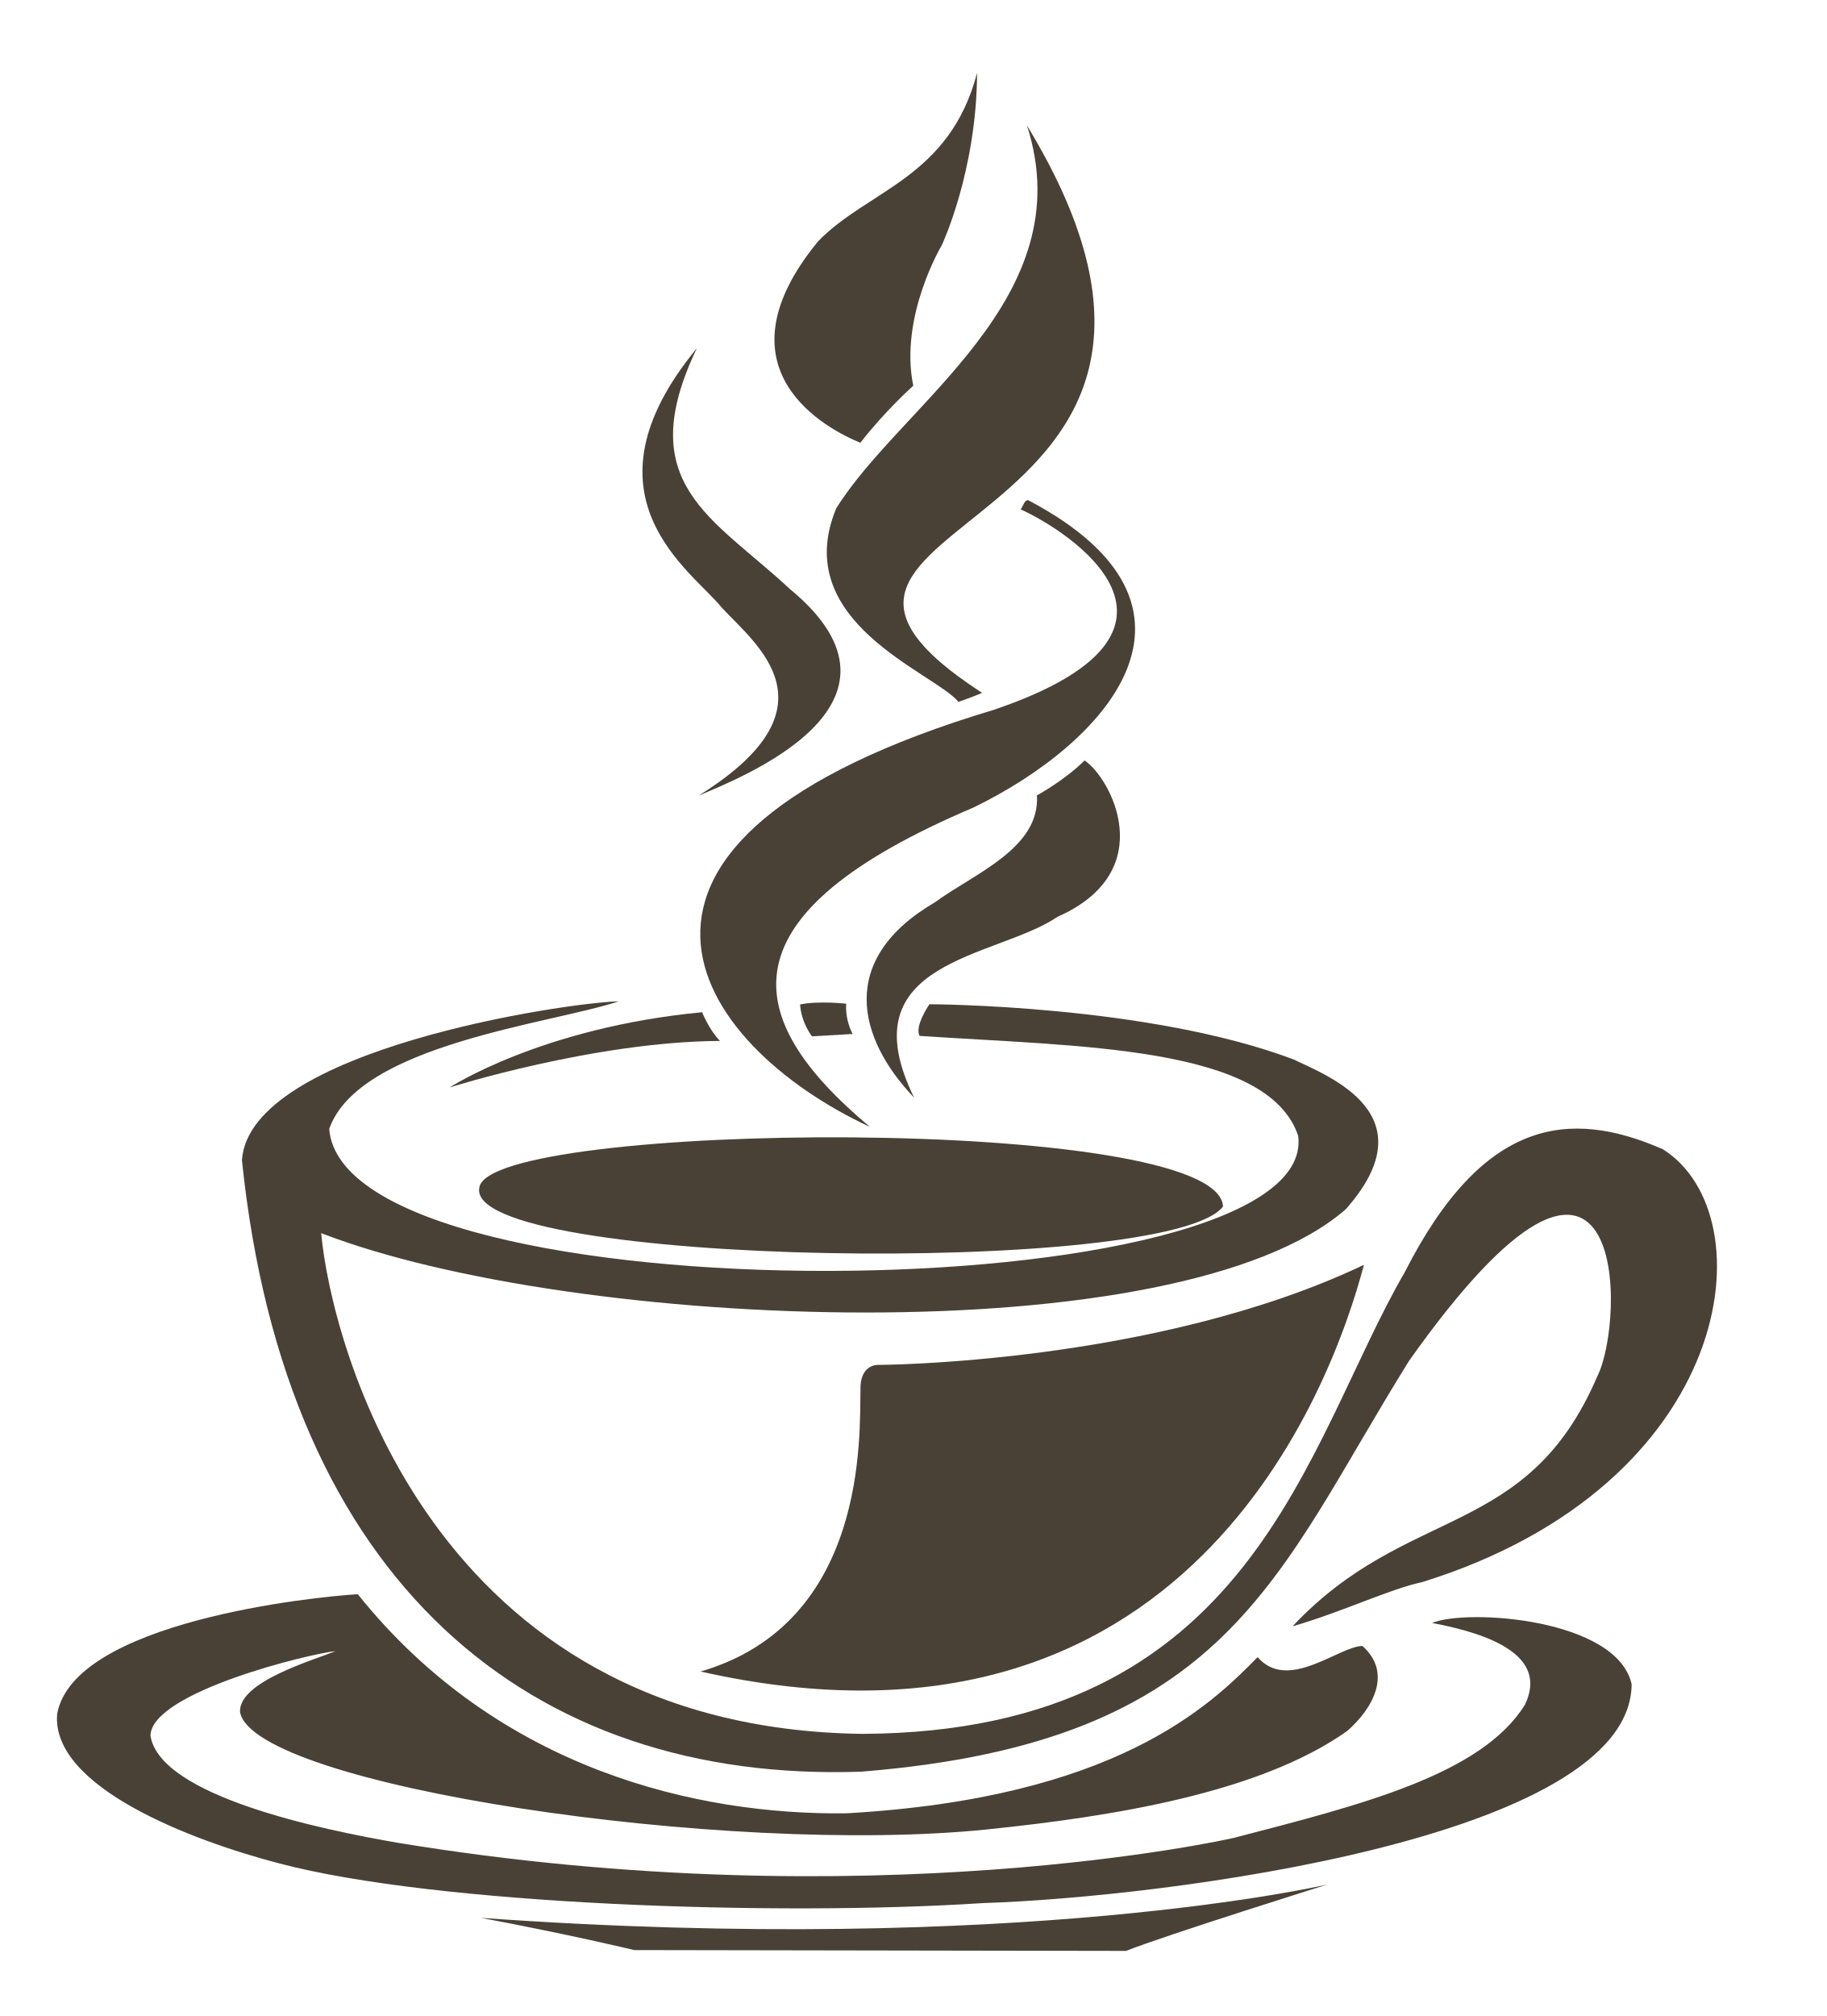
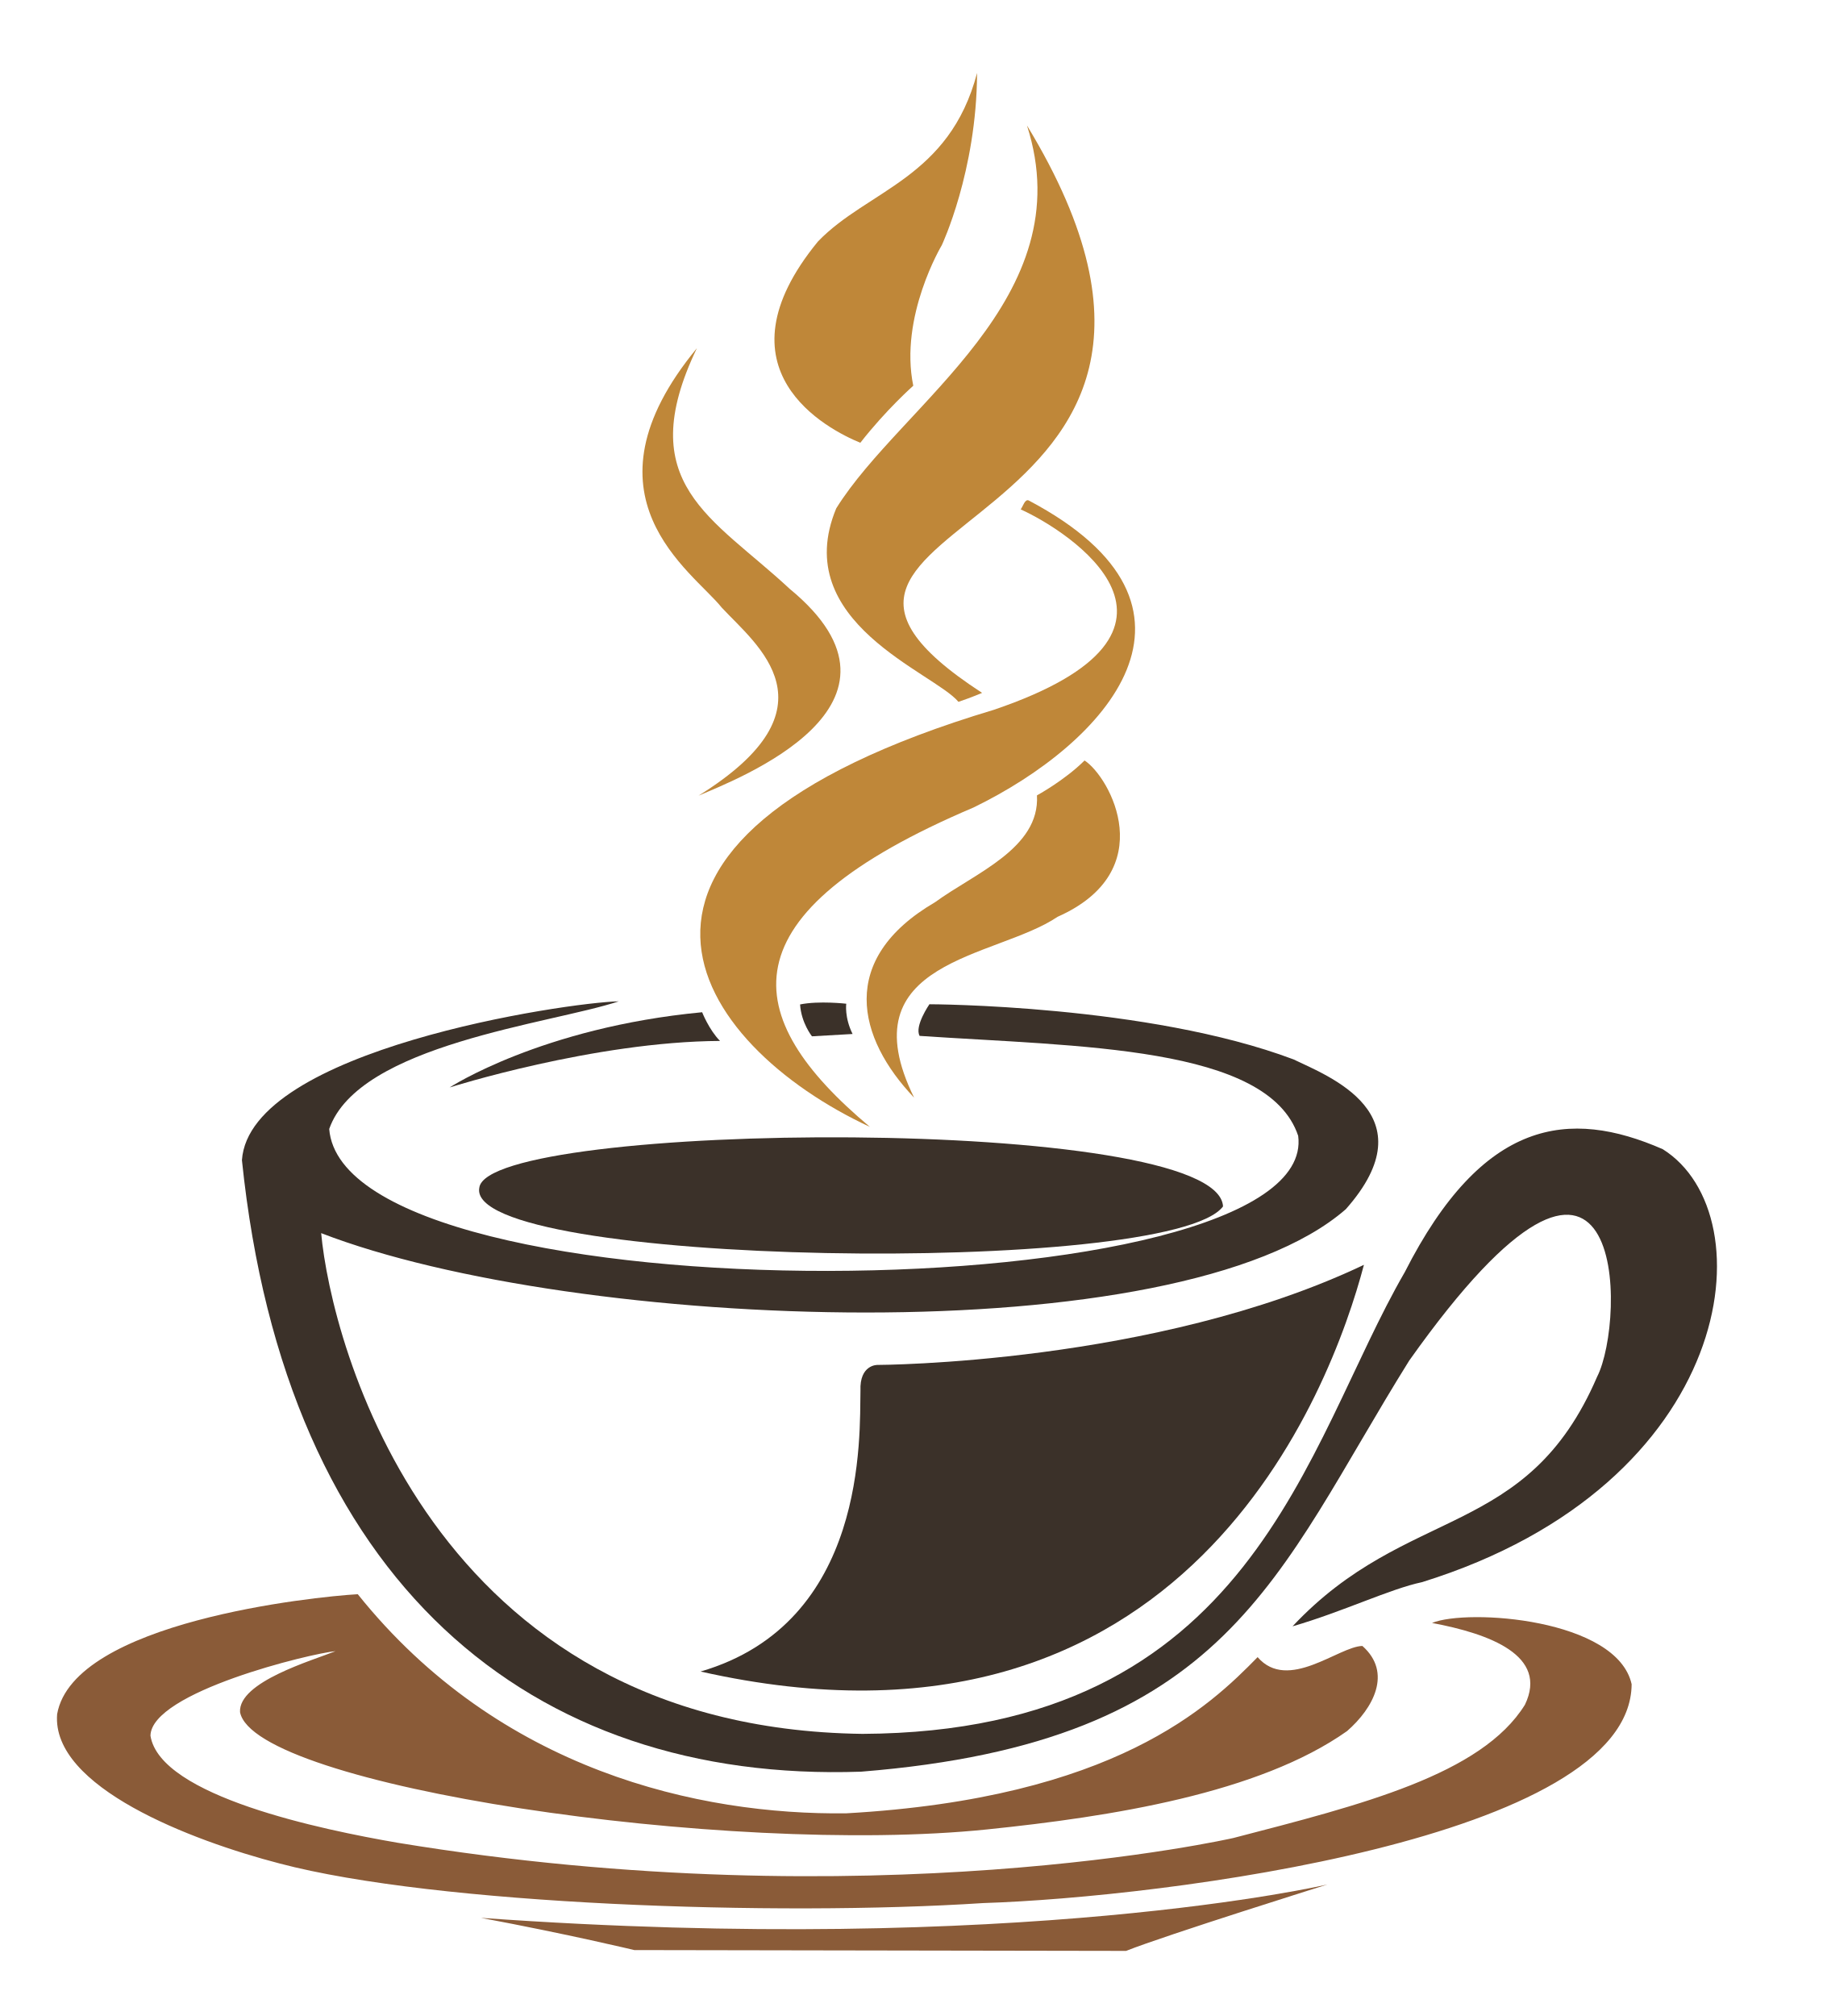
<svg xmlns="http://www.w3.org/2000/svg" width="145" height="160" viewBox="40 44 145 160" version="1.1" id="svg1" xml:space="preserve">
-   <defs id="defs1" />
+   <defs id="defs1">
+     <style>
+        #path1, #path2 { fill: #8a5b38 !important; }
+        #path3, #path4, #path5, #path6, #path7 { fill: #3b3129 !important; }
+        #path8, #path9, #path14, #path15, #path16 { fill: #bf8739 !important; }
+      </style>
+   </defs>
  <g id="layer1">
    <g id="g1">
      <g id="g2">
        <g id="g3" transform="rotate(0.09626195,110.4705,124.2884)">
          <path style="fill:#4a4136;fill-opacity:1;fill-rule:evenodd;stroke:none;stroke-width:0.1;stroke-linecap:square;stroke-dasharray:none;stroke-opacity:1" d="m 153.752,172.733 c 2.811,-1.163 14.688,-0.37 15.854,4.835 -0.053,12.259 -37.246,16.983 -51.446,17.457 -16.406,1.095 -43.449,0.208 -55.853,-3.049 -7.002,-1.804 -18.14,-6.037 -17.678,-11.825 1.289,-7.331 20.335,-9.35 23.848,-9.556 11.267,14.021 27.174,17.487 38.798,17.325 21.349,-1.237 28.869,-8.583 32.638,-12.451 2.415,2.785 6.439,-0.864 8.315,-0.901 2.406,2.12 0.867,4.949 -1.203,6.757 -6.985,4.958 -18.712,6.824 -28.571,7.855 -20.684,2.163 -58.198,-3.372 -59.307,-9.211 -0.142,-2.401 5.719,-4.102 7.572,-4.851 -1.927,0.175 -14.621,3.263 -14.679,6.735 0.769,4.814 13.662,7.442 19.614,8.459 37.576,6.126 66.303,-0.473 66.357,-0.485 10.163,-2.655 19.688,-5.055 23.128,-10.616 1.876,-3.918 -2.824,-5.628 -7.386,-6.478 z" id="path1" />
          <path style="fill:#4a4136;fill-opacity:1;fill-rule:evenodd;stroke:none;stroke-width:0.1;stroke-linecap:square;stroke-dasharray:none;stroke-opacity:1" d="m 78.299,196.266 c 42.823,2.984 67.192,-2.765 67.192,-2.765 0,0 -12.819,4.039 -15.98,5.3 H 90.474 c 0,0 -5.132,-1.229 -12.175,-2.535 z" id="path2" />
          <path style="fill:#4a4136;fill-opacity:1;fill-rule:evenodd;stroke:none;stroke-width:0.2;stroke-linecap:round;stroke-dasharray:none;stroke-opacity:1" d="m 142.686,173.018 c 3.987,-1.16 7.723,-2.981 10.27,-3.522 24.98,-7.808 27.388,-29.188 19.05,-34.393 -7.438,-3.239 -14.284,-2.422 -20.466,9.799 -7.927,13.726 -11.916,36.501 -42.978,36.71 -34.345,-0.383 -42.235,-31.04 -43.039,-39.669 20.115,7.735 68.102,9.552 81.333,-2.037 6.671,-7.567 -1.478,-10.581 -4.171,-11.88 -11.549,-4.332 -28.91,-4.329 -28.91,-4.329 0,0 -1.203,1.744 -0.774,2.512 12.568,0.833 27.65,0.715 30.063,7.883 1.836,14.002 -75.676,14.89 -76.916,-0.417 2.336,-6.727 17.59,-8.37 22.966,-10.168 -4.156,0.099 -29.301,3.874 -29.89,12.654 3.518,33.574 23.017,49.397 49.226,48.452 29.324,-2.4 32.84,-15.64 43.46,-32.702 17.307,-24.504 17.222,-3.247 14.913,1.264 -5.562,12.978 -15.022,10.098 -24.139,19.842 z" id="path3" />
          <path style="fill:#4a4136;fill-opacity:1;fill-rule:evenodd;stroke:none;stroke-width:0.2;stroke-linecap:round;stroke-dasharray:none;stroke-opacity:1" d="m 107.173,123.666 c 0,0 -2.152,-0.245 -3.665,0.063 0.098,1.477 0.948,2.528 0.948,2.528 0,0 1.732,-0.1 3.223,-0.19 -0.657,-1.321 -0.506,-2.401 -0.506,-2.401 z" id="path4" />
          <path style="fill:#4a4136;fill-opacity:1;fill-rule:evenodd;stroke:none;stroke-width:0.2;stroke-linecap:round;stroke-dasharray:none;stroke-opacity:1" d="m 95.735,124.361 c -12.765,1.232 -20.032,6.003 -20.032,6.003 0,0 11.463,-3.66 21.454,-3.728 -0.879,-0.89 -1.422,-2.275 -1.422,-2.275 z" id="path5" />
          <path style="fill:#4a4136;fill-opacity:1;fill-rule:evenodd;stroke:none;stroke-width:0.2;stroke-linecap:round;stroke-dasharray:none;stroke-opacity:1" d="m 148.299,144.32 c -16.599,7.927 -38.606,8.009 -38.606,8.009 0,0 -1.428,-0.034 -1.34,2.055 -0.07,3.543 0.598,18.42 -12.656,22.302 38.555,8.612 50.028,-22.537 52.603,-32.367 z" id="path6" />
          <path style="fill:#4a4136;fill-opacity:1;fill-rule:evenodd;stroke:none;stroke-width:0.188;stroke-linecap:round;stroke-dasharray:none;stroke-opacity:1" d="m 78.071,138.313 c 0.677,-5.292 58.637,-5.944 59.037,1.39 -4.163,5.591 -60.251,4.882 -59.037,-1.39 z" id="path7" />
          <path style="fill:#4a4136;fill-opacity:1;fill-rule:evenodd;stroke:none;stroke-width:0.2;stroke-linecap:round;stroke-dasharray:none;stroke-opacity:1" d="m 109.068,133.439 c -14.009,-6.479 -25.222,-22.568 9.781,-33.119 18.416,-6.282 5.786,-14.267 2.105,-15.909 0.187,-0.255 0.329,-0.826 0.626,-0.715 16.078,8.451 6.183,19.252 -4.334,24.381 -19.946,8.506 -18.633,16.641 -8.177,25.363 z" id="path8" />
          <path style="fill:#4a4136;fill-opacity:1;fill-rule:evenodd;stroke:none;stroke-width:0.2;stroke-linecap:round;stroke-dasharray:none;stroke-opacity:1" d="m 117.915,98.978 c -22.341,-14.459 24.002,-11.404 3.485,-45.041 4.447,13.725 -9.912,22.069 -15.088,30.416 -3.748,9.053 7.799,13.015 9.726,15.339 1.073,-0.361 1.877,-0.715 1.877,-0.715 z" id="path9" />
          <path style="fill:#4a4136;fill-opacity:1;fill-rule:evenodd;stroke:none;stroke-width:0.2;stroke-linecap:round;stroke-dasharray:none;stroke-opacity:1" d="m 117.434,49.776 c -2.196,8.389 -8.66,9.289 -12.607,13.397 -8.361,10.233 0.812,14.923 3.389,15.972 2.035,-2.62 4.194,-4.534 4.194,-4.534 -1.136,-5.49 2.243,-11.153 2.243,-11.153 0,0 2.759,-5.861 2.78,-13.681 z" id="path14" />
          <path style="fill:#4a4136;fill-opacity:1;fill-rule:evenodd;stroke:none;stroke-width:0.2;stroke-linecap:round;stroke-dasharray:none;stroke-opacity:1" d="m 95.23,71.659 c -5.157,10.784 1.279,13.408 7.393,19.084 11.233,9.214 -4.166,15.117 -7.204,16.43 11.275,-7.028 4.571,-11.973 1.817,-14.929 -2.312,-2.893 -11.705,-8.78 -2.006,-20.585 z" id="path15" />
          <path style="fill:#4a4136;fill-opacity:1;fill-rule:evenodd;stroke:none;stroke-width:0.2;stroke-linecap:round;stroke-dasharray:none;stroke-opacity:1" d="m 126.058,104.329 c -1.592,1.588 -3.775,2.776 -3.775,2.776 0.25,4.216 -4.929,6.186 -8.077,8.495 -7.751,4.542 -6.146,10.795 -1.633,15.514 -5.408,-10.953 6.484,-11.059 11.36,-14.373 8.226,-3.662 4.158,-11.094 2.124,-12.412 z" id="path16" />
        </g>
      </g>
    </g>
  </g>
</svg>
